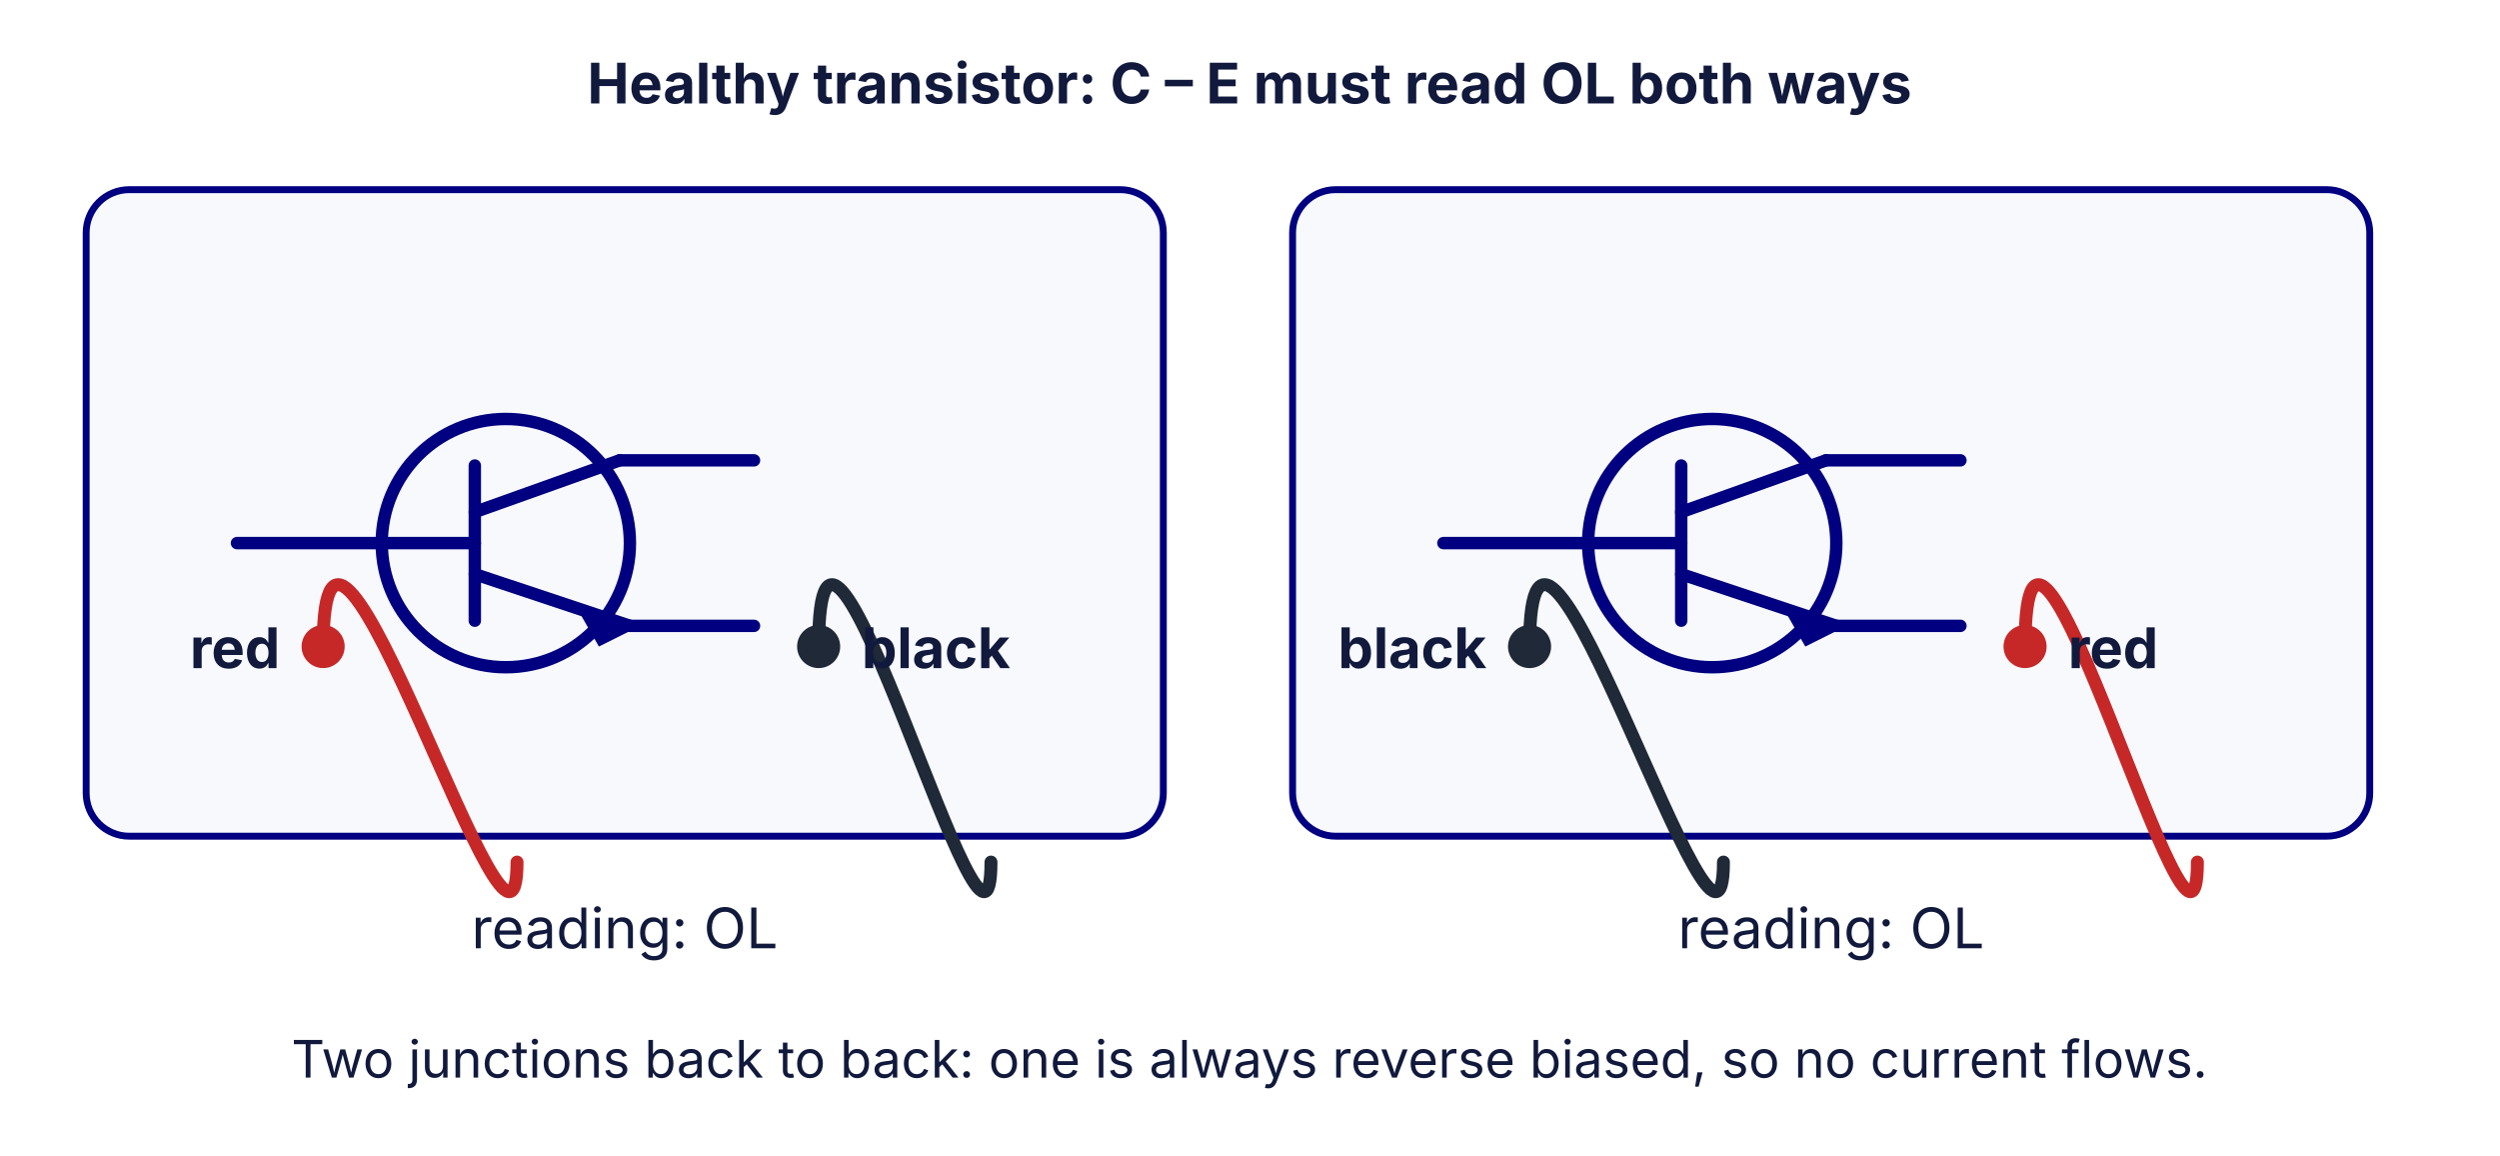
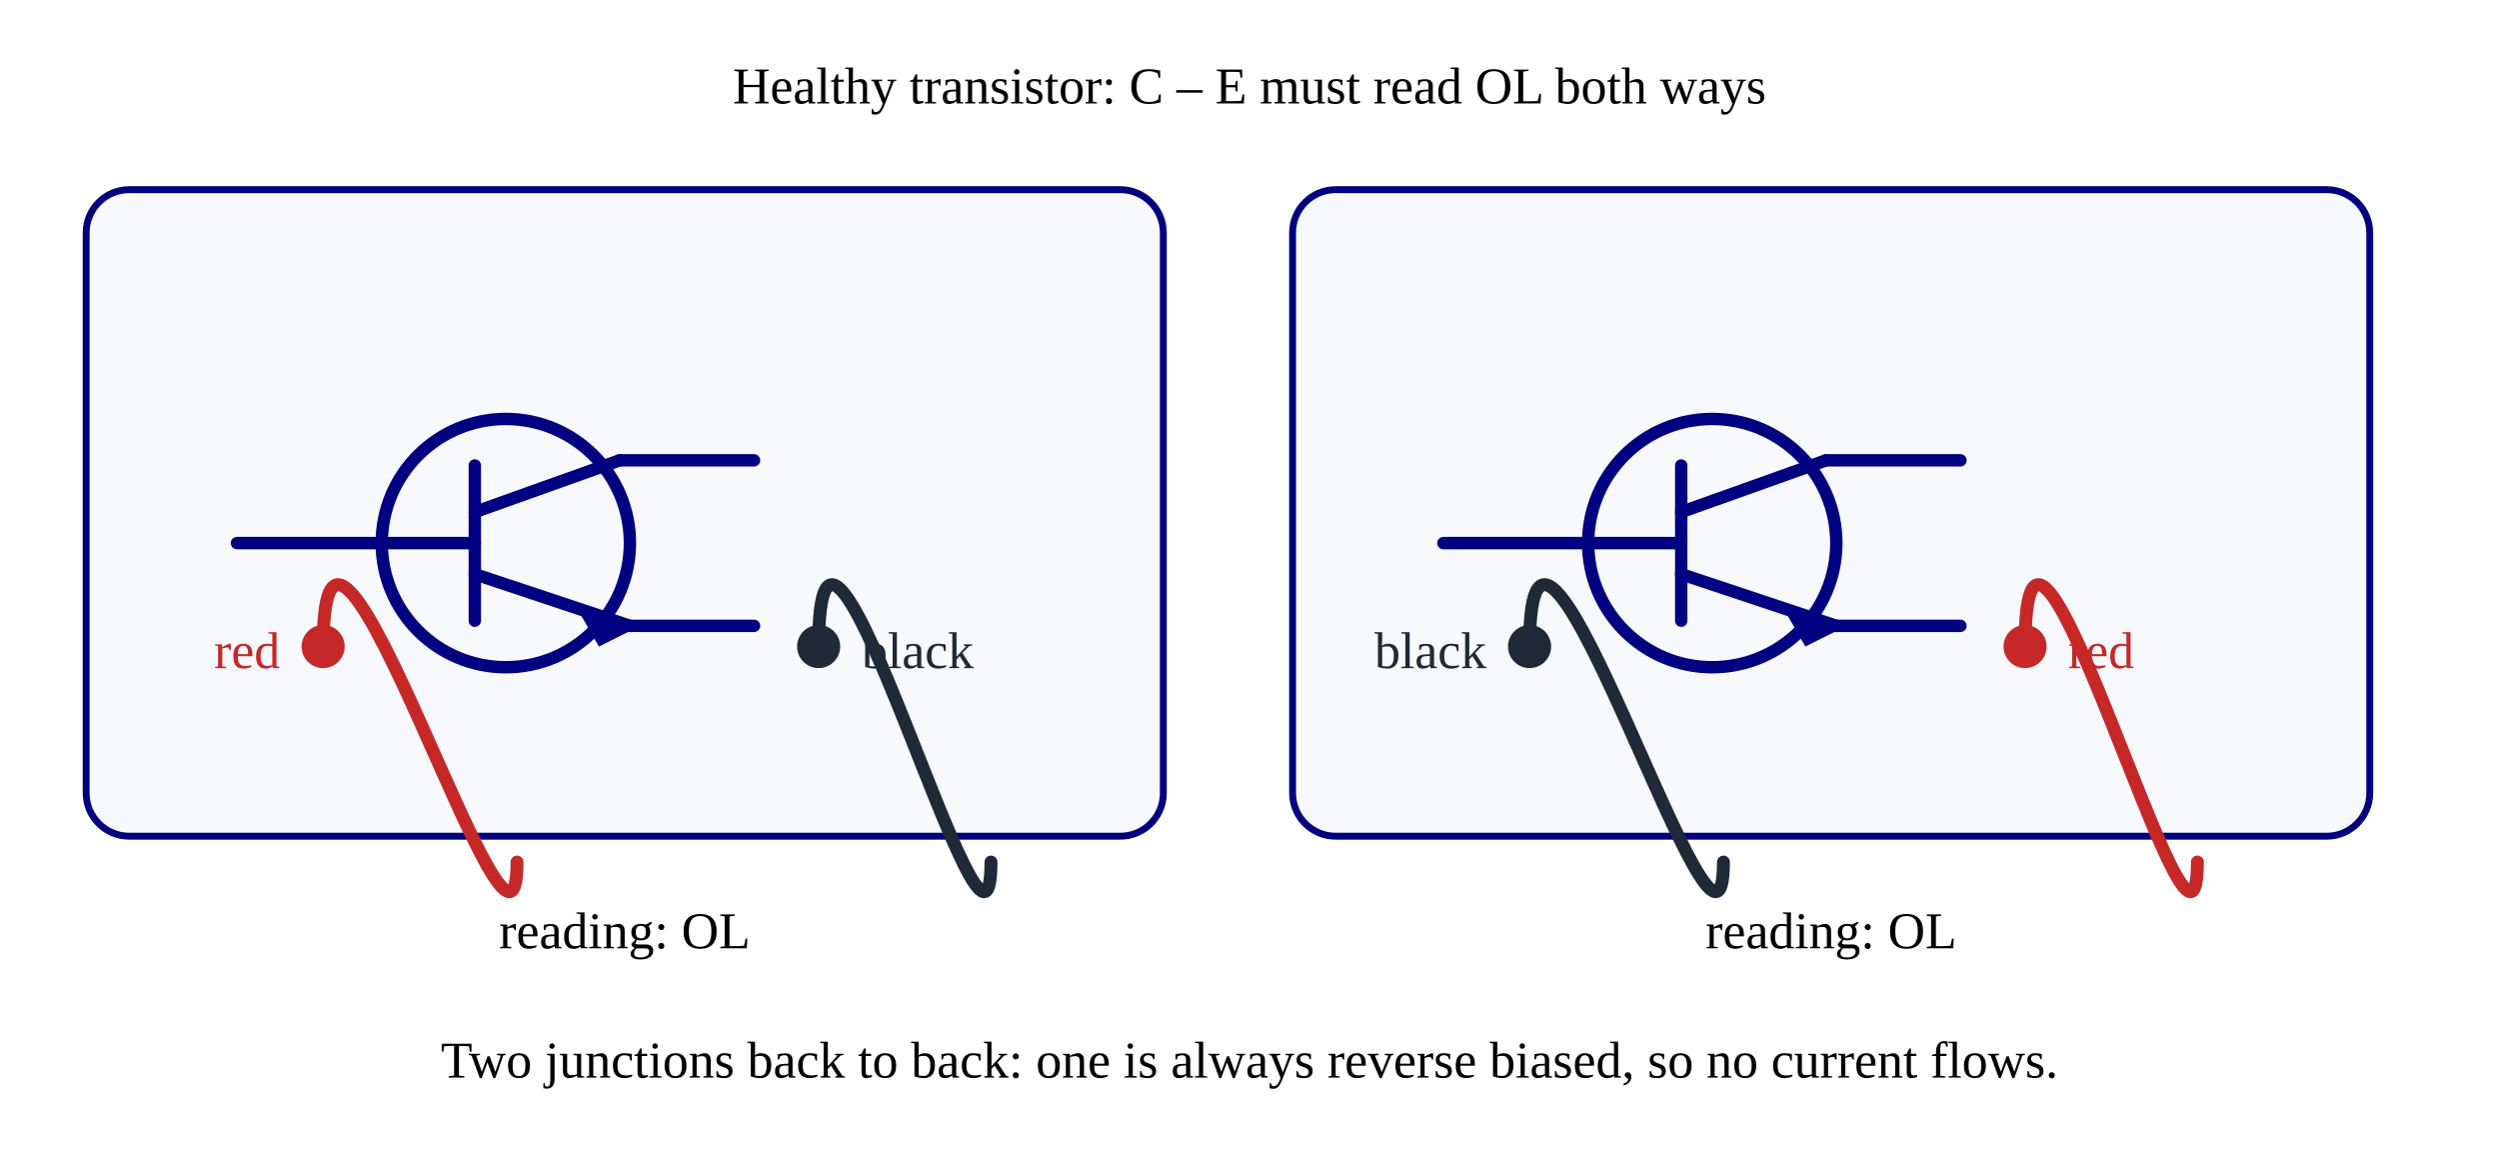
- <svg xmlns="http://www.w3.org/2000/svg" class="diagram-svg" width="580" height="268" viewBox="0 0 580 268" preserveAspectRatio="xMidYMid meet" role="img" aria-label="A healthy BJT reads OL across collector-emitter in both probe directions">
-   <style>
-  text{font-family:Inter,Arial,Helvetica,sans-serif;fill:#111a3d}
-  .gl{stroke:#c3cad9;stroke-width:1}.ax{stroke:#7d89a8;stroke-width:1.3}
-  .ac{fill:none;stroke:#B08A1B;stroke-width:2.2}
-  .t11{font-size:11px}.t12{font-size:12px}.t13{font-size:13px}.t15{font-size:15px}
-  .tb{font-size:13px;font-weight:700}.tg{font-size:13px;font-weight:700;fill:#7a5f0a}
-  .l{fill:none;stroke:#010080;stroke-width:2.4;stroke-linecap:round;stroke-linejoin:round}
-  .w{fill:none;stroke:#010080;stroke-width:2.8;stroke-linejoin:round;stroke-linecap:round}
-  .w2{fill:none;stroke:#a52a2a;stroke-width:2.6;stroke-linejoin:round;stroke-linecap:round}
-  .dm{fill:none;stroke:#010080;stroke-width:1.5;stroke-dasharray:5 4}
-  .dg{fill:none;stroke:#1e7a45;stroke-width:1.5;stroke-dasharray:6 4}
- </style>
+ <svg xmlns="http://www.w3.org/2000/svg" class="diagram-svg" viewBox="0 0 580 268" preserveAspectRatio="xMidYMid meet" role="img">
  <text class="tb" x="290" y="24" text-anchor="middle">Healthy transistor: C – E must read OL both ways</text>
  <rect x="20" y="44" width="250" height="150" rx="10" fill="#f7f9fd" stroke="#010080" stroke-width="1.6" />
  <g transform="translate(55,90) scale(1.2)">
    <g fill="none" stroke="#010080" stroke-width="2.4" stroke-linecap="round" stroke-linejoin="round">
      <circle cx="52" cy="30" r="24" />
      <path d="M0,30 H46" />
      <path d="M46,15 V45" />
      <path d="M46,24 L74,14" />
      <path d="M74,14 H100" />
      <path d="M46,36 L76,46" />
      <path d="M76,46 H100" />
      <polygon points="78,46 66,43 70,50" fill="#010080" stroke="none" />
    </g>
  </g>
  <path d="M120,200 C120,240 75,90 75,150" fill="none" stroke="#C62828" stroke-width="3" stroke-linecap="round" />
  <circle cx="75" cy="150" r="5" fill="#C62828" />
  <text class="tb" x="65" y="155" text-anchor="end" fill="#C62828">red</text>
  <path d="M230,200 C230,240 190,90 190,150" fill="none" stroke="#1f2937" stroke-width="3" stroke-linecap="round" />
  <circle cx="190" cy="150" r="5" fill="#1f2937" />
  <text class="tb" x="200" y="155" text-anchor="start" fill="#1f2937">black</text>
  <text class="t13" x="145" y="220" text-anchor="middle">reading: OL</text>
  <rect x="300" y="44" width="250" height="150" rx="10" fill="#f7f9fd" stroke="#010080" stroke-width="1.6" />
  <g transform="translate(335,90) scale(1.2)">
    <g fill="none" stroke="#010080" stroke-width="2.4" stroke-linecap="round" stroke-linejoin="round">
      <circle cx="52" cy="30" r="24" />
      <path d="M0,30 H46" />
      <path d="M46,15 V45" />
      <path d="M46,24 L74,14" />
      <path d="M74,14 H100" />
      <path d="M46,36 L76,46" />
      <path d="M76,46 H100" />
      <polygon points="78,46 66,43 70,50" fill="#010080" stroke="none" />
    </g>
  </g>
  <path d="M400,200 C400,240 355,90 355,150" fill="none" stroke="#1f2937" stroke-width="3" stroke-linecap="round" />
  <circle cx="355" cy="150" r="5" fill="#1f2937" />
  <text class="tb" x="345" y="155" text-anchor="end" fill="#1f2937">black</text>
  <path d="M510,200 C510,240 470,90 470,150" fill="none" stroke="#C62828" stroke-width="3" stroke-linecap="round" />
  <circle cx="470" cy="150" r="5" fill="#C62828" />
  <text class="tb" x="480" y="155" text-anchor="start" fill="#C62828">red</text>
  <text class="t13" x="425" y="220" text-anchor="middle">reading: OL</text>
  <text class="t12" x="290" y="250" text-anchor="middle">Two junctions back to back: one is always reverse biased, so no current flows.</text>
</svg>
